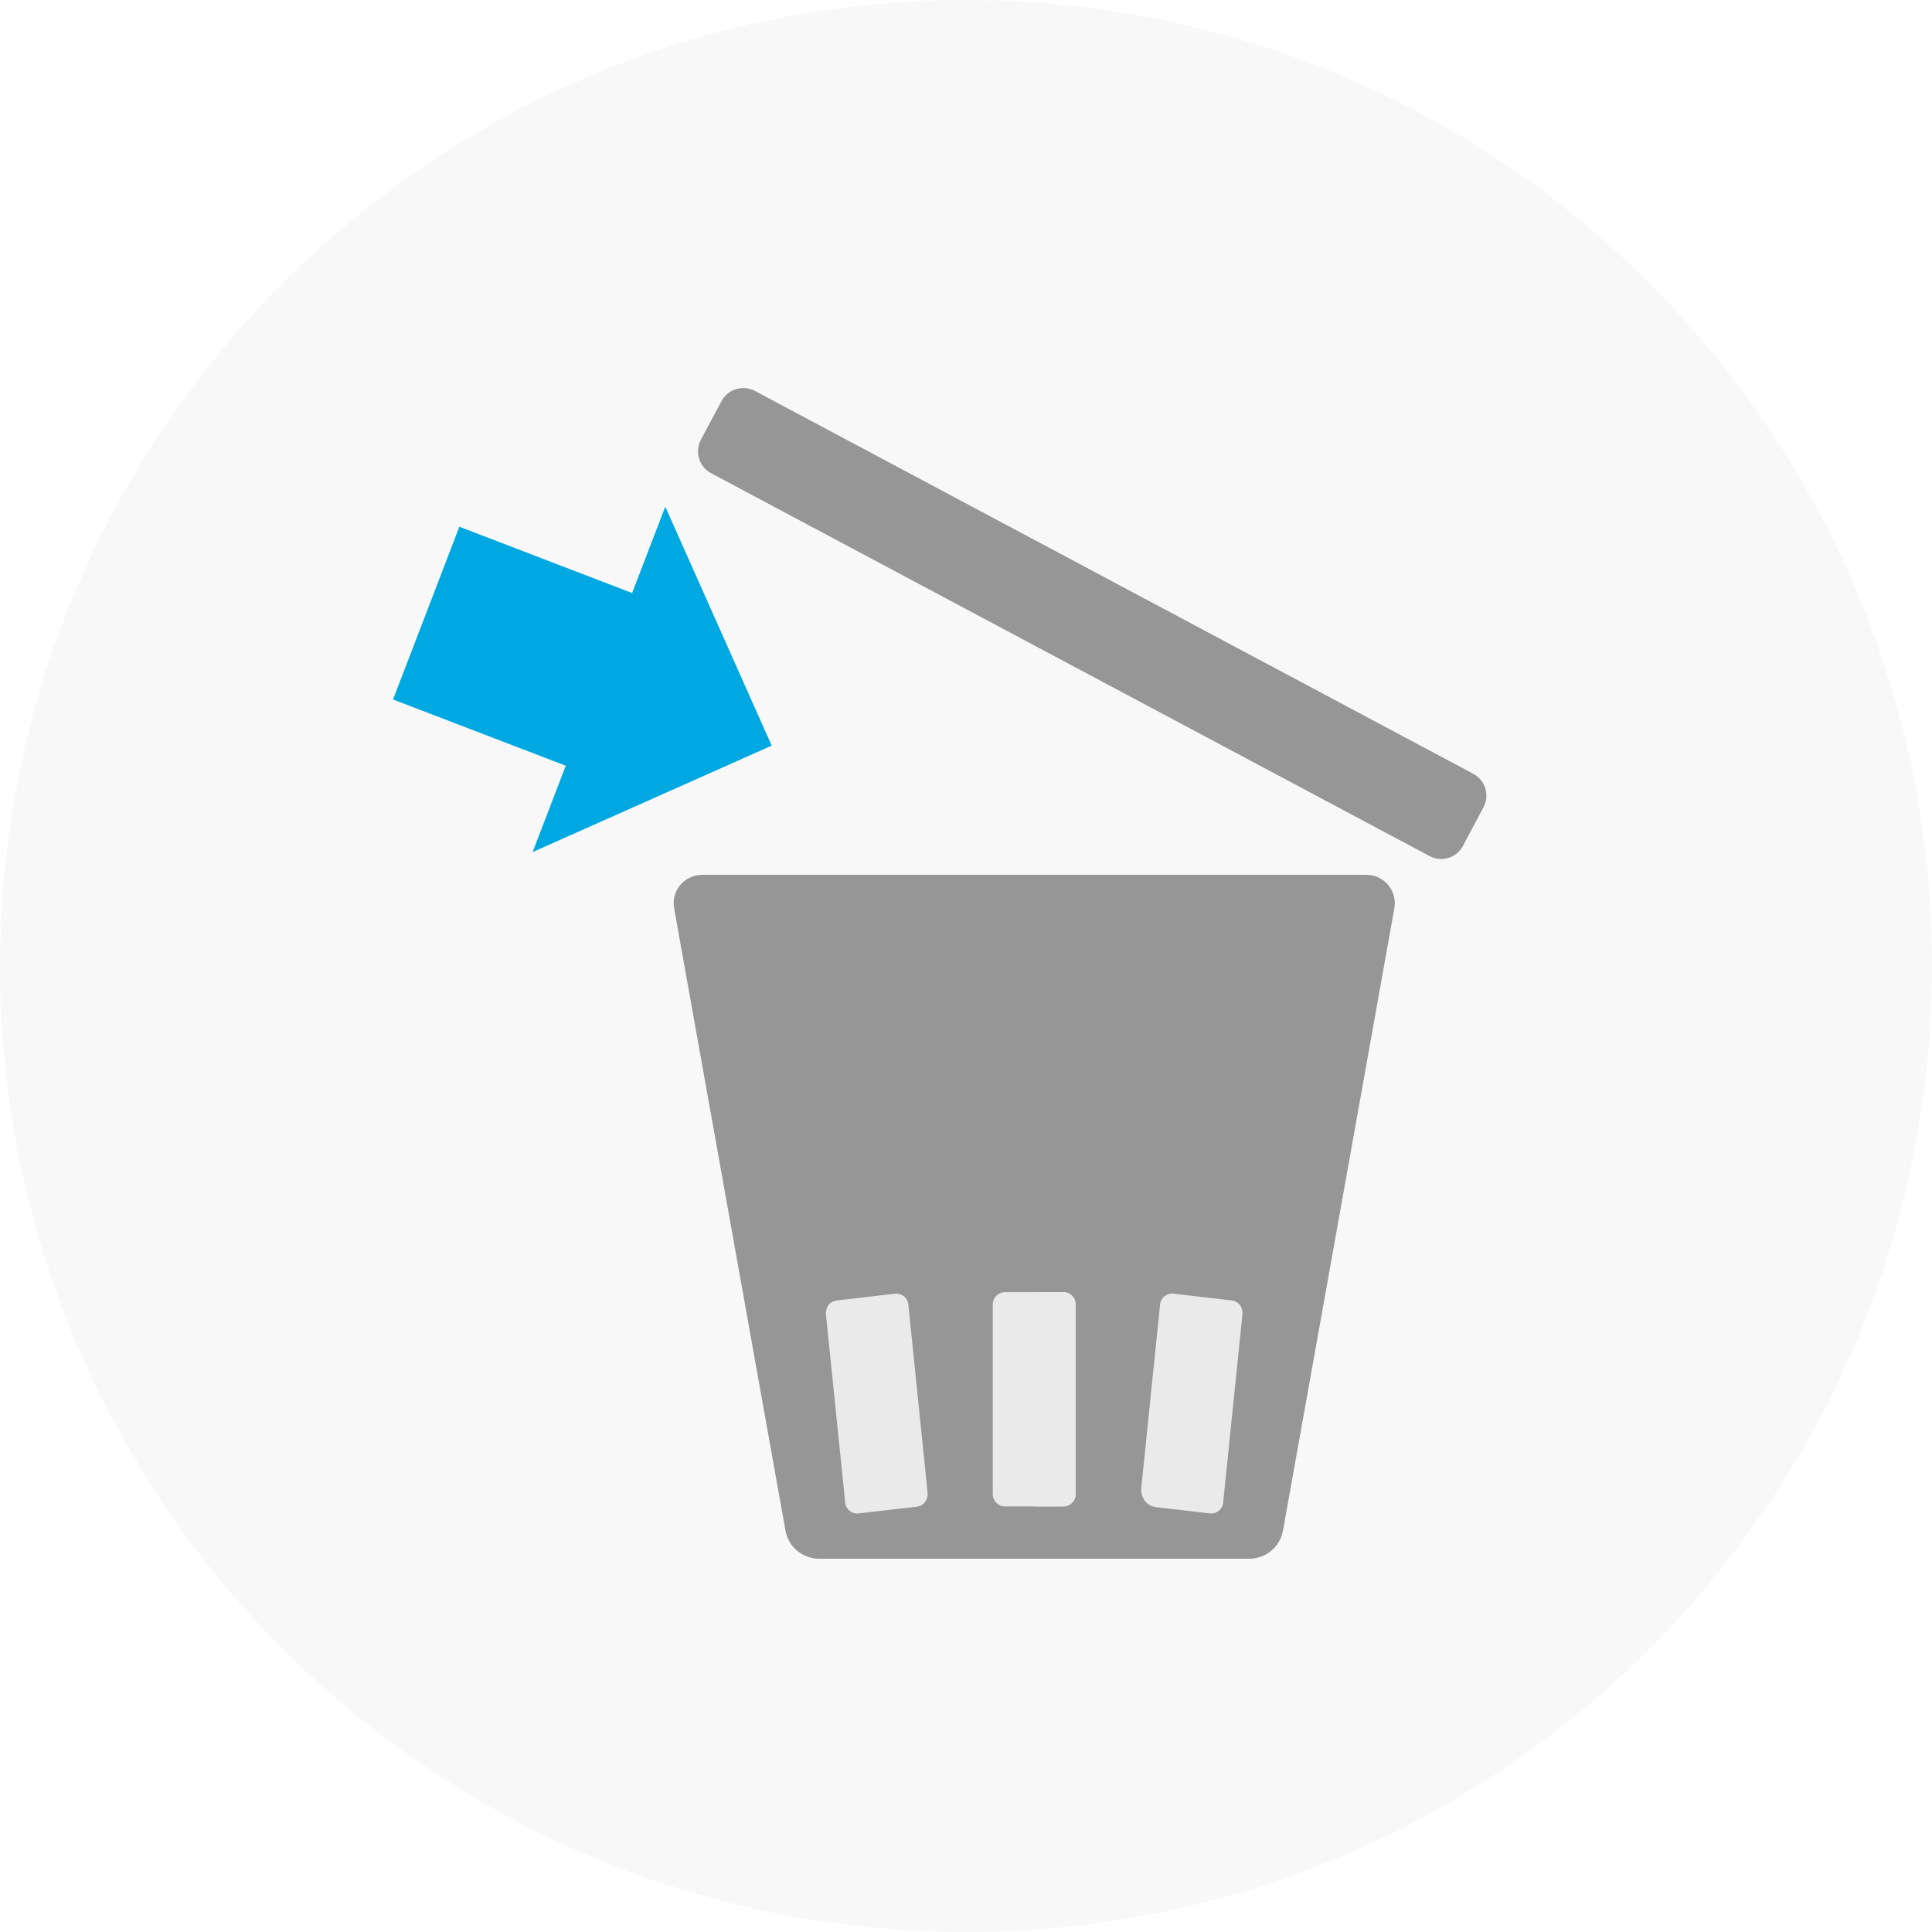
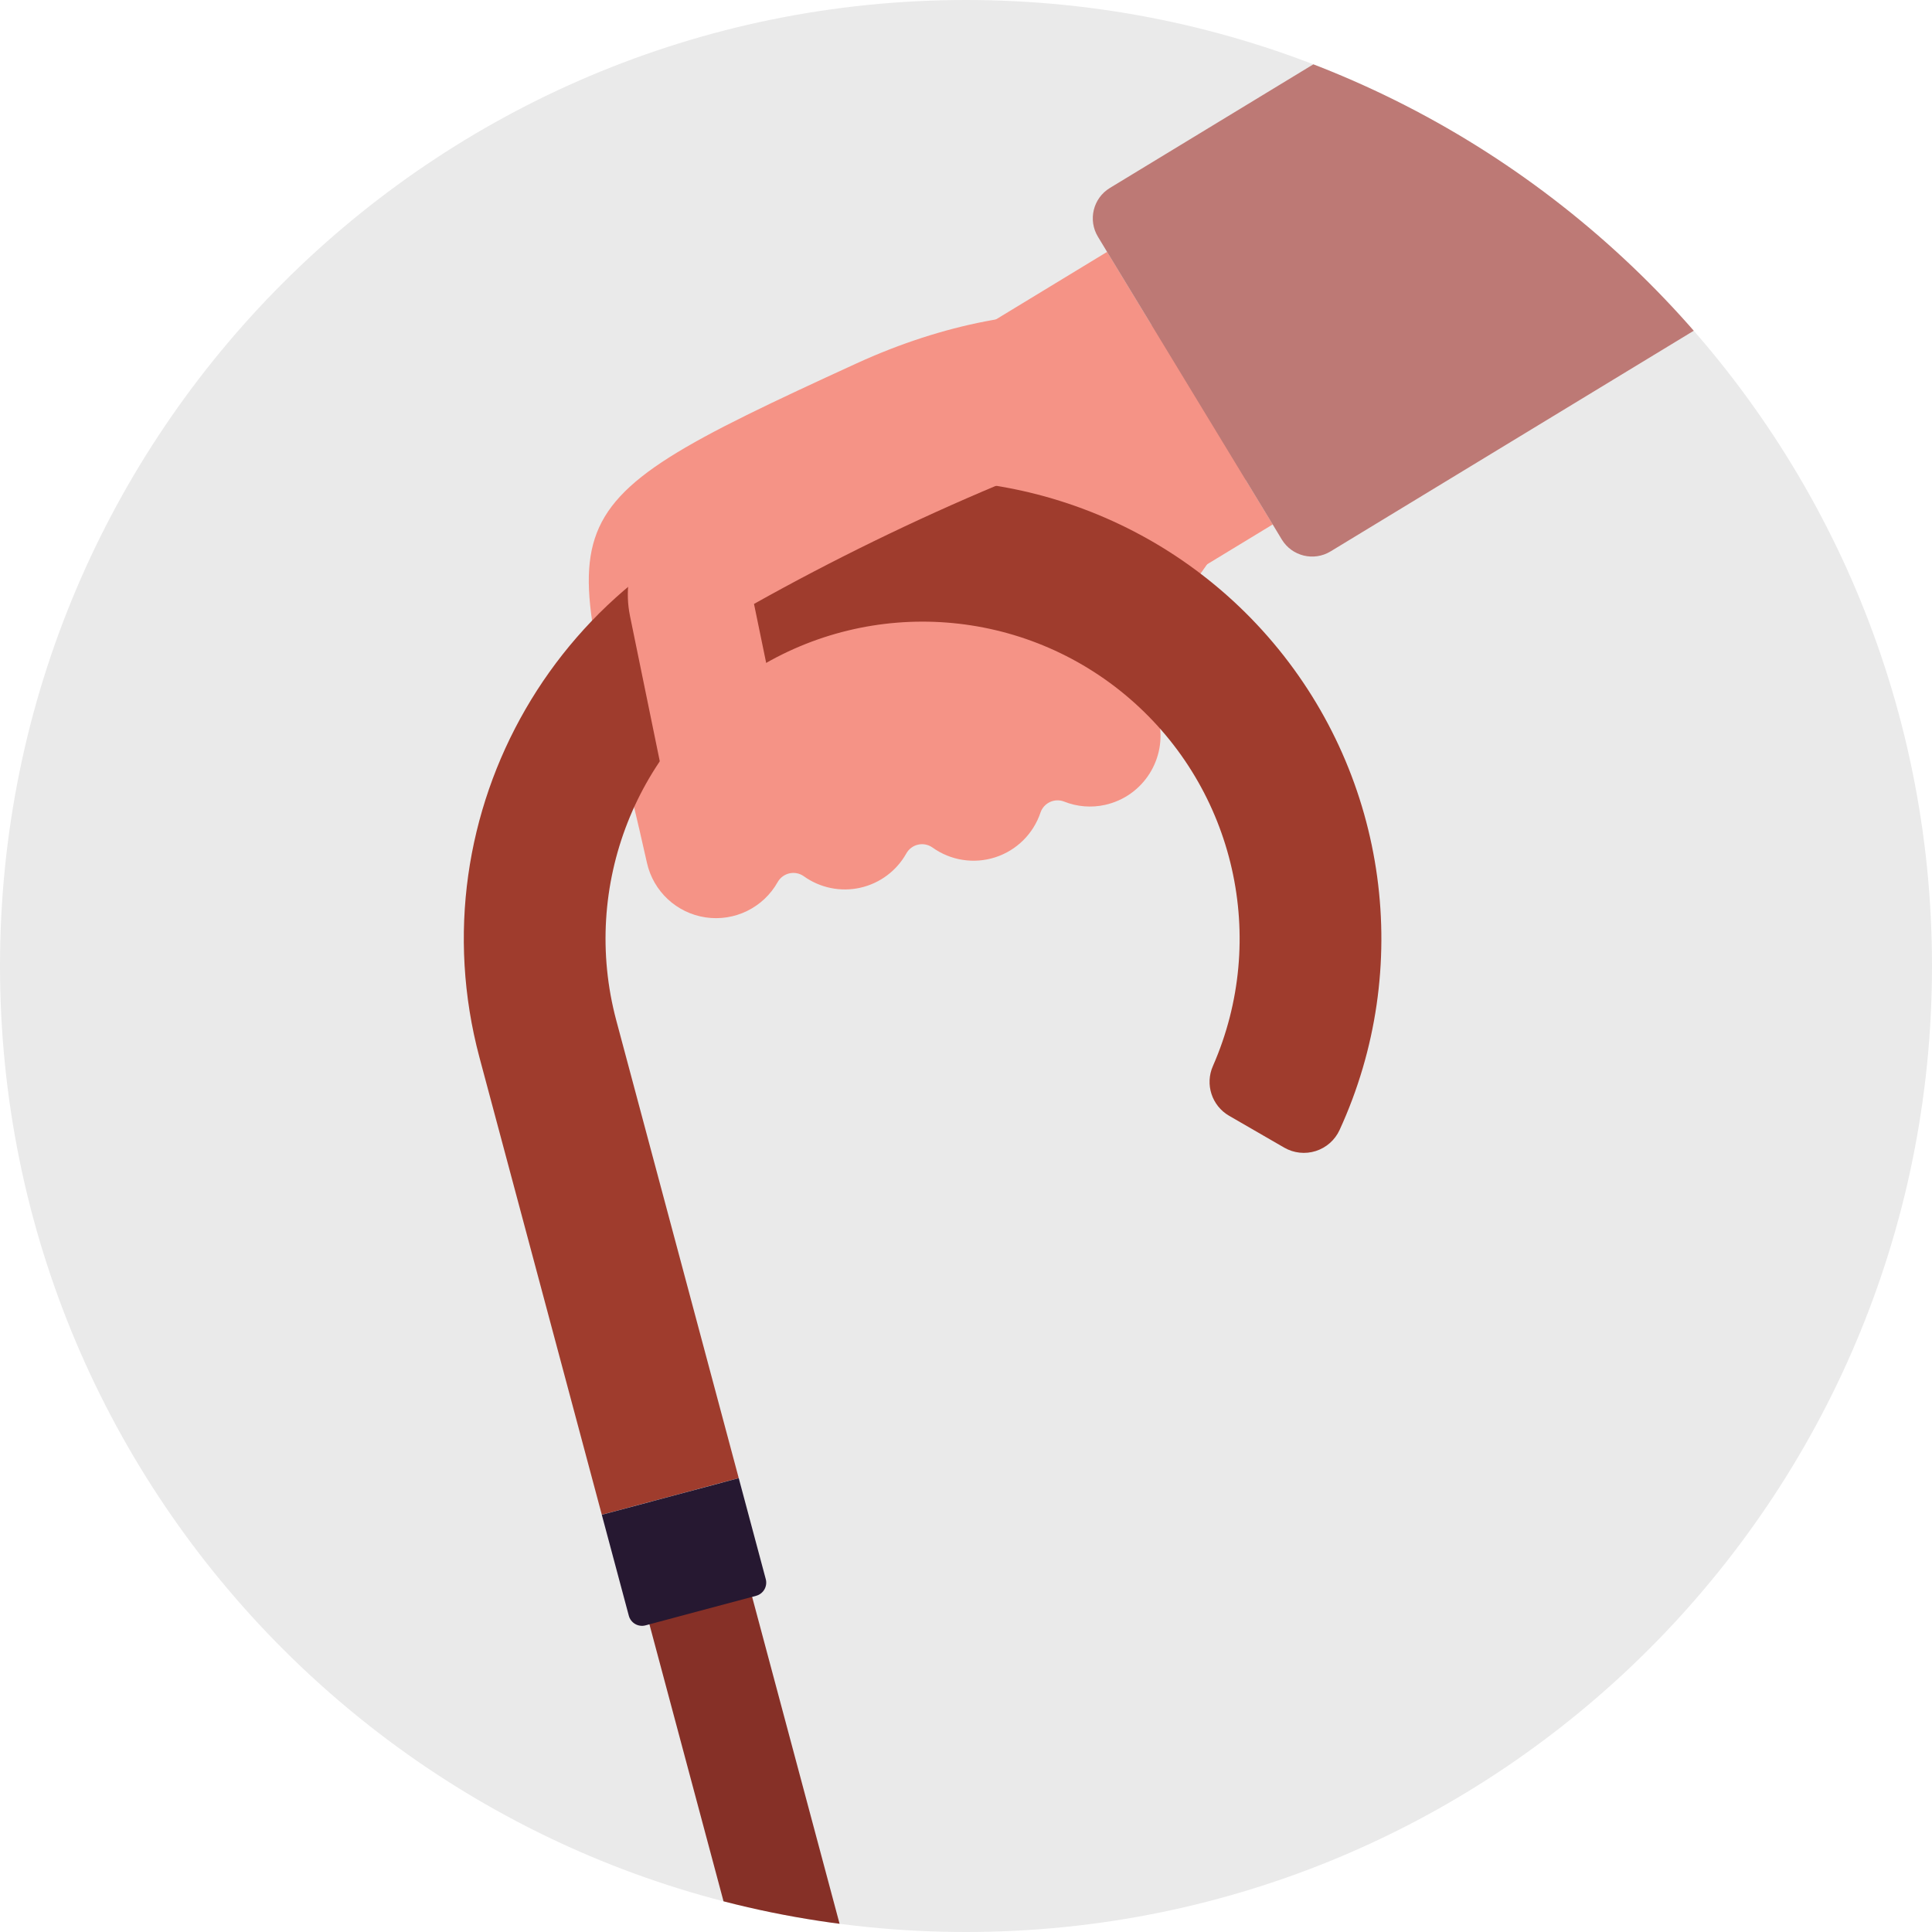
<svg xmlns="http://www.w3.org/2000/svg" width="85" height="85" viewBox="0 0 85 85">
-   <g transform="translate(-239 -1169.023)">
-     <g transform="translate(238.453 1167.965)">
-       <path d="M.547,43.552A42.5,42.5,0,1,0,43.053,1.058h-.006A42.5,42.5,0,0,0,.547,43.552" fill="#f8f8f8" fill-rule="evenodd" />
-     </g>
-     <g transform="translate(-35.025 1151.073)">
-       <g transform="translate(289.278 32.019)">
-         <g transform="translate(3.769 3)">
-           <path d="M343.919,127.235a1.5,1.5,0,0,1-1.474,1.234H323.507a1.5,1.5,0,0,1-1.475-1.234l-4.9-27.386a1.248,1.248,0,0,1,1.228-1.468h29.232a1.248,1.248,0,0,1,1.228,1.468l-4.9,27.386Z" transform="translate(-306.496 -76.961)" fill="#969696" />
-           <g transform="translate(17.314 39.782)">
-             <path d="M364.254,164.13a.542.542,0,0,1-.523.56h-2.6a.542.542,0,0,1-.523-.56v-8.307a.542.542,0,0,1,.523-.56h2.6a.542.542,0,0,1,.523.56v8.307Z" transform="translate(-353.266 -155.264)" fill="#eaeaea" />
-             <path d="M366.255,155.264v9.426h1.3a.542.542,0,0,0,.523-.56v-8.307a.542.542,0,0,0-.523-.56Z" transform="translate(-357.09 -155.264)" fill="#eaeaea" />
-             <path d="M384.447,164.625a.532.532,0,0,1-.577.495l-2.393-.28a.7.7,0,0,1-.481-.282.805.805,0,0,1-.154-.562l.825-8.053a.533.533,0,0,1,.577-.495l2.586.3a.515.515,0,0,1,.351.206.583.583,0,0,1,.111.41l-.846,8.259Z" transform="translate(-366.966 -155.385)" fill="#eaeaea" />
-             <path d="M338.711,164.625a.532.532,0,0,0,.577.495l2.586-.3a.517.517,0,0,0,.351-.206.585.585,0,0,0,.111-.411l-.846-8.258a.533.533,0,0,0-.577-.495l-2.586.3a.513.513,0,0,0-.351.206.582.582,0,0,0-.112.41l.846,8.259Z" transform="translate(-337.862 -155.385)" fill="#eaeaea" />
+   <defs>
+     <clipPath id="clip-path">
+       <circle id="Ellipse_636" data-name="Ellipse 636" cx="42.5" cy="42.5" r="42.5" fill="none" />
+     </clipPath>
+   </defs>
+   <g id="Group_13708" data-name="Group 13708" transform="translate(-4.866 -8.997)">
+     <circle id="Ellipse_635" data-name="Ellipse 635" cx="42.5" cy="42.5" r="42.5" transform="translate(4.866 8.997)" fill="#eaeaea" />
+     <g id="Group_13707" data-name="Group 13707" transform="translate(4.866 8.997)">
+       <g id="Group_13706" data-name="Group 13706" clip-path="url(#clip-path)">
+         <g id="Group_13705" data-name="Group 13705" transform="translate(20.403 -229.981)">
+           <g id="Group_13693" data-name="Group 13693" transform="translate(0 114.845)">
+             <path id="Path_123915" data-name="Path 123915" d="M109.325,42.331a7.016,7.016,0,1,0,7.287,11.991l6.609-4.016-7.287-11.991Z" transform="translate(-87.628 87.902)" fill="#f59386" />
+             <g id="Group_13692" data-name="Group 13692" transform="translate(0 128.914)">
+               <path id="Path_123916" data-name="Path 123916" d="M80.31,68.425a3.113,3.113,0,0,0,5.752.852.793.793,0,0,1,1.15-.258,3.1,3.1,0,0,0,4.512-1.006.792.792,0,0,1,1.15-.257,3.105,3.105,0,0,0,4.751-1.538.793.793,0,0,1,1.042-.483,3.056,3.056,0,0,0,1.8.144,3.116,3.116,0,0,0,2.364-3.721l-.51-2.285a2.326,2.326,0,0,1,.612-2.137c3.094-3.146,4.585-6.7,3.573-9.488-1.644-4.531-9.243-5.335-16.973-1.792C74.6,53.3,76.831,52.83,80.31,68.425Z" transform="translate(-72.251 -44.246)" fill="#f59386" />
+               <g id="Group_13690" data-name="Group 13690" transform="translate(0 7.33)">
+                 <g id="Group_13689" data-name="Group 13689" transform="translate(8.043 48.675)">
+                   <rect id="Rectangle_4390" data-name="Rectangle 4390" width="4.677" height="214.399" transform="translate(0 1.209) rotate(-14.977)" fill="#863027" />
+                 </g>
+                 <rect id="Rectangle_4391" data-name="Rectangle 4391" width="6.236" height="7.275" rx="1.565" transform="matrix(0.966, -0.258, 0.258, 0.966, 61.674, 253.372)" fill="#261831" />
+                 <path id="Path_123917" data-name="Path 123917" d="M80.623,61.055A20.207,20.207,0,0,0,66.341,85.77L71.727,105.9l6.024-1.611L72.365,84.158a13.948,13.948,0,1,1,26.249,2,1.724,1.724,0,0,0,.714,2.192l2.423,1.4a1.73,1.73,0,0,0,2.434-.774,20.186,20.186,0,0,0-23.562-27.92Z" transform="translate(-65.653 -60.367)" fill="#9f3c2d" />
+                 <path id="Path_123918" data-name="Path 123918" d="M79.012,158.58l1.188,4.44a.6.6,0,0,0,.736.425l4.864-1.3a.6.6,0,0,0,.425-.736l-1.188-4.44Z" transform="translate(-72.938 -113.044)" fill="#261831" />
+               </g>
+               <g id="Group_13691" data-name="Group 13691" transform="translate(7.219 2.166)">
+                 <path id="Path_123919" data-name="Path 123919" d="M86.776,69.824a4.078,4.078,0,0,1-3.839-3.256l-1.315-6.413a4.7,4.7,0,0,1,2.4-5.079c10.473-5.529,12.068-5.885,12.593-6a2.728,2.728,0,0,1,1.2,5.323,106.066,106.066,0,0,0-10.735,5.235L87.94,63.8l6.186-2.7a2.728,2.728,0,0,1,2.18,5l-7.754,3.378A4.053,4.053,0,0,1,86.776,69.824Z" transform="translate(-81.529 -49.008)" fill="#f59386" />
+               </g>
+             </g>
+             <path id="Path_123920" data-name="Path 123920" d="M204.585-161.579l-1.539-68.554a9.24,9.24,0,0,0-1.355-4.632,9.387,9.387,0,0,0-8.207-4.5,9.351,9.351,0,0,0-9.14,9.548l1.539,68.554a16.63,16.63,0,0,1-7.959,14.524l-50.654,30.779a1.563,1.563,0,0,0-.524,2.148l.4.662,7.287,11.992.4.663a1.562,1.562,0,0,0,2.147.524L187.64-130.65A35.382,35.382,0,0,0,204.585-161.579Z" transform="translate(-98.843 239.266)" fill="#bd7975" />
          </g>
-           <path d="M354.1,52.154a1.089,1.089,0,0,1-1.467.466L321,35.763a1.089,1.089,0,0,1-.431-1.477l.894-1.677a1.089,1.089,0,0,1,1.467-.466L354.558,49a1.09,1.09,0,0,1,.431,1.478l-.894,1.677Z" transform="translate(-308.749 -32.019)" fill="#969696" />
-         </g>
-         <path d="M392.135,68.471l-18.684-9.958Z" transform="translate(-339.936 -48.408)" fill="#005d55" />
-         <g transform="matrix(0.914, -0.407, 0.407, 0.914, -0.304, 11.443)">
-           <path d="M303.663,62.826H292.155l2.877-2.877L289.278,54.2l5.754-5.754,5.754,5.754,2.877-2.877Z" transform="translate(-289.278 -48.442)" fill="#00a8e1" />
+           <g id="Group_13694" data-name="Group 13694" transform="translate(67.444 252.782)">
+             <path id="Path_123921" data-name="Path 123921" d="M293.487,565.188a9.354,9.354,0,1,0,17.637-6.242l-3.392-9.583-17.637,6.242Z" transform="translate(-255.485 -328.708)" fill="#372a45" />
+             <path id="Path_123922" data-name="Path 123922" d="M245.723,64.3A12.463,12.463,0,0,0,231.2,74.288l-14.982,80.751a134.245,134.245,0,0,0,5.441,69.157l23.488,66.362a1.556,1.556,0,0,0,1.985.947l1.458-.517,17.637-6.242,1.488-.526a1.556,1.556,0,0,0,.947-1.985l-23.488-66.362a109.213,109.213,0,0,1-4.425-56.286l14.967-80.746A12.473,12.473,0,0,0,245.723,64.3Z" transform="translate(-213.979 -64.092)" fill="#6d6f95" />
+             <path id="Path_123923" data-name="Path 123923" d="M288.857,568.609a1.369,1.369,0,0,0-1.913.21,11.657,11.657,0,0,0-1.332,2.138c-1.269,2.538-2,2.745-5.885,4.072-3.241,1.108-7.258-5.074-11.962-5.954a5.291,5.291,0,0,0-3.526.565c-10.391,5.707-16.367,14.611-18.095,23.232a3.762,3.762,0,0,0,1.5,3.832,4.98,4.98,0,0,0,4.525.575l37.39-12.786a7.978,7.978,0,0,0,4.675-4.075,6.02,6.02,0,0,0-.166-5.612A21.831,21.831,0,0,0,288.857,568.609Z" transform="translate(-231.476 -339.042)" fill="#982b1c" />
+           </g>
+           <g id="Group_13695" data-name="Group 13695" transform="translate(128.226 255.199)">
+             <path id="Path_123924" data-name="Path 123924" d="M388.579,587.784a9.354,9.354,0,1,0,18.664-1.293l-.7-10.141-18.664,1.293Z" transform="translate(-369.586 -345.842)" fill="#372a45" />
+             <path id="Path_123925" data-name="Path 123925" d="M359.263,69.438a12.48,12.48,0,0,0-11.581,13.305l15.042,217.13a1.555,1.555,0,0,0,1.659,1.444l1.559-.108,18.664-1.293,1.559-.108a1.555,1.555,0,0,0,1.444-1.659L372.567,81.019A12.489,12.489,0,0,0,359.263,69.438Z" transform="translate(-347.652 -69.408)" fill="#6d6f95" />
+             <path id="Path_123926" data-name="Path 123926" d="M388.09,592.89a.721.721,0,0,0-1.325-.016c-.428.964-1.39,1.9-3.512,1.9-4.128,0-3.019-8.174-14.335-9.127a8.608,8.608,0,0,0-4.262.729,28.474,28.474,0,0,0-14.027,14.512,4.748,4.748,0,0,0,.14,4.114,3.6,3.6,0,0,0,3.135,2.008H384.15a5.484,5.484,0,0,0,4.394-2.343,7.285,7.285,0,0,0,1.27-5.364A27.568,27.568,0,0,0,388.09,592.89Z" transform="translate(-349.056 -350.893)" fill="#982b1c" />
+           </g>
+           <path id="Path_123927" data-name="Path 123927" d="M308.932-250.782c5.985-2.255,13.9-2.634,30.154-1.324,8.78.708,14.025,2.4,17.09,4.349,0,0,.7,29.024-25.909,26.88S308.932-250.782,308.932-250.782Z" transform="translate(-198.081 361.522)" fill="#d89a92" />
+           <g id="Group_13696" data-name="Group 13696" transform="translate(118.007 67.639)">
+             <path id="Path_123928" data-name="Path 123928" d="M340.036-273.854a12.261,12.261,0,0,1-10-10.768l-4.788-44.9a12.258,12.258,0,0,1,10.888-13.493,12.248,12.248,0,0,1,13.492,10.893l4.788,44.9a12.257,12.257,0,0,1-10.888,13.493A12.3,12.3,0,0,1,340.036-273.854Z" transform="translate(-325.178 343.082)" fill="#ef7376" />
+           </g>
+           <path id="Path_123929" data-name="Path 123929" d="M287.888-75.048c-15.8-1.273-25.146-5.374-29.4-12.9-3.844-6.795-3.124-15.687-2.364-25.1l.04-.495a64.926,64.926,0,0,1,1.817-9.187c2.495-10.35,6.266-25.989,2.755-48.786-2.264-14.686-1.583-31.786-.19-42.892a27.335,27.335,0,0,0-3.115-16.547c-.124-.23-.239-.468-.341-.712a7.74,7.74,0,0,1-.03-5.965,7.748,7.748,0,0,1,4.2-4.24c9.84-4.112,26.608-5.688,44.856-4.218,18.181,1.465,33.88,5.584,43.07,11.3a7.75,7.75,0,0,1,3.467,4.858,7.742,7.742,0,0,1-.984,5.884,7.839,7.839,0,0,1-1.465,1.727,27.314,27.314,0,0,0-8.642,14.53c-2.781,12.175-10.191,26.085-18.871,41.692-11.442,20.578-5.821,38.122-2.8,47.548.563,1.756,1.007,3.143,1.246,4.254,2.026,9.413,1.595,22.431-5.686,30.739C309.612-76.909,300.341-74.044,287.888-75.048Z" transform="translate(-169.185 358.128)" fill="#2d1e39" />
+           <path id="Path_123930" data-name="Path 123930" d="M252.522,19.8a42.245,42.245,0,0,0-1.5,8.241l-.04.494c-.79,9.782-1.537,19.022,2.66,26.441,4.676,8.268,14.607,12.744,31.252,14.085,13.23,1.066,23.156-2.064,29.5-9.3,9.884-11.276,7.257-27.936,6.215-32.772a53.05,53.05,0,0,0-2.058-7.1c-.061-.167-.12-.335-.176-.5a1.557,1.557,0,0,0-1.35-1.054l-61.507-4.956a1.555,1.555,0,0,0-1.639,1.195C253.467,16.32,253.02,18.067,252.522,19.8Z" transform="translate(-166.376 216.353)" fill="#6d6f95" />
+           <g id="Group_13698" data-name="Group 13698" transform="translate(84.865 232.871)">
+             <path id="Rectangle_4392" data-name="Rectangle 4392" d="M1.5,0H6.963a1.5,1.5,0,0,1,1.5,1.5V6.843a1.5,1.5,0,0,1-1.5,1.5H1.5A1.5,1.5,0,0,1,0,6.845V1.5A1.5,1.5,0,0,1,1.5,0Z" transform="translate(18.292 10.722) rotate(-85.394)" fill="#982b1c" />
+             <path id="Path_123931" data-name="Path 123931" d="M278.614,24.62a2.982,2.982,0,0,1,.212-.854l-7.968-.642-.709,8.806,7.967.642a2.986,2.986,0,0,1-.072-.877Z" transform="translate(-262.029 -21.841)" fill="#982b1c" />
+             <path id="Path_123932" data-name="Path 123932" d="M346.012,38.043l19.774,1.593-1.365-8.973-17.7-1.426Z" transform="translate(-303.397 -25.175)" fill="#982b1c" />
+             <path id="Path_123933" data-name="Path 123933" d="M394.893,41.913l4.529.365c-.172-1.467-.379-2.737-.566-3.72-.064-.334-.125-.636-.182-.9-.2-.916-.436-1.829-.691-2.74-.155-.553-.311-1.107-.481-1.658h0l-3.974-.32Z" transform="translate(-329.307 -27.194)" fill="#982b1c" />
+             <path id="Path_123934" data-name="Path 123934" d="M315.8,34.738a2.977,2.977,0,0,1-.212.854l9.947.8.709-8.806-9.946-.8a2.971,2.971,0,0,1,.072.877Z" transform="translate(-286.809 -23.838)" fill="#982b1c" />
+             <path id="Path_123935" data-name="Path 123935" d="M258.009,22.21l-3.751-.3c-.221.853-.442,1.7-.686,2.55-.256.893-.473,1.8-.67,2.71-.05.228-.1.455-.143.684-.182.915-.346,1.834-.468,2.76h0l5.009.4Z" transform="translate(-252.291 -21.178)" fill="#982b1c" />
+             <g id="Group_13697" data-name="Group 13697" transform="translate(16.007 0)">
+               <path id="Path_123936" data-name="Path 123936" d="M300.271,32.057a2.981,2.981,0,0,0,.212-.854l.57-7.075a2.974,2.974,0,0,0-.072-.877,3.014,3.014,0,0,0-2.7-2.377l-6.958-.561a3.014,3.014,0,0,0-3.042,1.915,2.98,2.98,0,0,0-.212.854l-.57,7.075a3.081,3.081,0,0,0,2.769,3.253l6.958.561A3.014,3.014,0,0,0,300.271,32.057Zm-10.437-1.712.57-7.075a.683.683,0,0,1,.735-.626l6.958.561a.683.683,0,0,1,.625.736l-.57,7.075a.683.683,0,0,1-.734.625l-6.958-.561A.683.683,0,0,1,289.834,30.345Z" transform="translate(-287.495 -20.303)" fill="#c9d3ec" />
+             </g>
+           </g>
+           <g id="Group_13700" data-name="Group 13700" transform="translate(79.599 110.546)">
+             <path id="Path_123937" data-name="Path 123937" d="M257.194-139.878v-.015c-.559-1.8-2.615-9.08-3.92-22.777-.591-6.257-1.013-13.83-1.069-22.844-.152-25.492,2.345-40.369,3.376-45.4a4.162,4.162,0,0,1,2.169-2.844c1.372-.718,3.426-1.757,5.7-2.778l-.331-.746-1.877-2.529a1.573,1.573,0,0,1,.3-2.2c3.685-2.831,6.621-4.909,10.315-6.3-1.986.184-3.96.416-5.922.712-7.679,1.149-17.333,2.357-19.144,11.44-1.51,7.48,2.587,14.864,1.638,22.374-3.326,26.429.531,43.3,1.253,51.42a102.849,102.849,0,0,1-.909,25.641s-3.291,12.889-5.679,23.113a114.328,114.328,0,0,0-2.383,16.6,1.336,1.336,0,0,0,1.225,1.432l2.1.17,3.994.321.047,0c.7.056,8.079.291,8.484-14.832C256.728-116.235,256.894-127.218,257.194-139.878Z" transform="translate(-240.709 248.497)" fill="#c9877f" />
+             <path id="Path_123938" data-name="Path 123938" d="M385.283-202.2c1.823-7.861,10.264-13.235,10.375-21.609.125-9.7-11.328-12.956-18.773-15.293-3.173-.991-6.4-1.845-9.647-2.56,4.508,2.866,4.355,6.326,3.83,8.176a2.3,2.3,0,0,1-1.646,1.6l-8.5,2.224c1.512,1.42,2.89,2.767,3.862,3.705a2.323,2.323,0,0,1,.33,2.889c-2.061,3.259-7.372,12.091-16.634,30.568-11.757,23.422-16.728,55.993-17.18,59.085v.015c-1.136,13.908-1.9,25.561-2.14,29.468-.6,9.728.747,15.185,10.942,16.007l23.3,1.877,2.492.2a1.335,1.335,0,0,0,1.434-1.178c1.135-9.774-.545-19.907-3.694-29.27-2.846-8.738-8.151-25.011,2.451-43.817C374.877-175.747,382.4-189.7,385.283-202.2Z" transform="translate(-288.875 244.873)" fill="#c9877f" />
+             <g id="Group_13699" data-name="Group 13699" transform="translate(11.49)">
+               <path id="Path_123939" data-name="Path 123939" d="M285.639-248.534c-3.694,1.392-6.63,3.47-10.315,6.3a1.574,1.574,0,0,0-.3,2.2l1.877,2.529.331.746c-2.272,1.021-4.327,2.06-5.7,2.778a4.162,4.162,0,0,0-2.169,2.844c-1.031,5.032-3.528,19.909-3.376,45.4.055,9.014.477,16.587,1.069,22.844,1.3,13.7,3.362,20.98,3.92,22.777.464-19.155,1.252-42.131,2.8-58.633,1.524-16.191,4.7-31.17,9.755-40.507,2.681-4.98,5.894-8.357,9.662-9.458C289.743-248.739,287.048-248.677,285.639-248.534Z" transform="translate(-265.979 248.72)" fill="#d89a92" />
+               <path id="Path_123940" data-name="Path 123940" d="M369.948-243.429c-2.6-.572-5.843-1.06-9.41-1.471,1.48.7,2.791,2.309.242,5.972-.584.844-1.278,1.883-2.066,3.118-5.058,7.835-13.794,23.274-17.775,41.425-2.751,12.588-5.254,38.414-6.929,59.207.452-3.092,5.423-35.663,17.18-59.085,9.262-18.477,14.573-27.309,16.634-30.568a2.323,2.323,0,0,0-.33-2.889c-.973-.939-2.35-2.285-3.862-3.705l8.5-2.224a2.3,2.3,0,0,0,1.646-1.6C374.3-237.1,374.456-240.563,369.948-243.429Z" transform="translate(-303.076 246.637)" fill="#d89a92" />
+             </g>
+           </g>
+           <path id="Path_123941" data-name="Path 123941" d="M354.472-268.013c.131-1.2-1.563-2.226-4.546-2.873.159,1.487.281,2.636.322,3.022.161,1.5-4.353,3.624-12.055,4.192s-12.254-.93-12.452-2.487c-.05-.4-.172-1.526-.327-2.989a8.483,8.483,0,0,0-3.48,2.088,1.692,1.692,0,0,0-.427,1.094h-.019l-.042,10.264h.017c-.009,2.043,4.937,3.585,12.321,3.616,8.635.036,17.623-2.005,20.074-4.559a1.79,1.79,0,0,0,.576-1.186h.021l.042-10.183Z" transform="translate(-205.137 371.353)" fill="#372a45" />
+           <g id="Group_13703" data-name="Group 13703" transform="translate(84.329)">
+             <g id="Group_13702" data-name="Group 13702" transform="translate(1.825 16.33)">
+               <path id="Path_123942" data-name="Path 123942" d="M333.585-423.331c-1.029-19.126-19.366-33.689-40.958-32.527a42.93,42.93,0,0,0-9.477,1.588,40.2,40.2,0,0,0-22.472,16.1,34.527,34.527,0,0,0-4.922,12.4c-1.115,5.523-.471,10.97-.168,16.6.277,5.16.076,10.567.928,15.675a32.063,32.063,0,0,0,15.6,22.289c9.607,5.489,21.534,2.107,30.812-2.474a59.313,59.313,0,0,0,22.54-19.625,49.539,49.539,0,0,0,8.155-29.076Q333.61-422.857,333.585-423.331Z" transform="translate(-255.126 455.923)" fill="#f59386" />
+               <path id="Path_123943" data-name="Path 123943" d="M397.055-371.221c-3.347-.441-6.871,4.1-7.872,10.149s.9,11.3,4.248,11.741,6.872-4.105,7.873-10.15S400.4-370.783,397.055-371.221Z" transform="translate(-328.082 409.752)" fill="#ef7376" />
+               <g id="Group_13701" data-name="Group 13701" transform="translate(1.894 38.486)">
+                 <path id="Path_123944" data-name="Path 123944" d="M308.5-315.673c-.093.155-2.357,3.753-8.9,4.105-6.521.351-9.163-2.961-9.288-3.123a1.227,1.227,0,0,0-1.711-.25,1.227,1.227,0,0,0-.255,1.716c.137.185,3.454,4.532,11.386,4.105s10.759-5.1,10.876-5.3a1.222,1.222,0,0,0-.432-1.668A1.228,1.228,0,0,0,308.5-315.673Z" transform="translate(-275.006 341.282)" fill="#d3666d" />
+                 <path id="Path_123945" data-name="Path 123945" d="M271.913-346.762l.088,1.634a2.4,2.4,0,0,0,2.52,2.263h0a2.4,2.4,0,0,0,2.263-2.52l-.088-1.633a2.4,2.4,0,0,0-2.522-2.264A2.394,2.394,0,0,0,271.913-346.762Z" transform="translate(-266.172 359.288)" fill="#3f1933" />
+                 <path id="Path_123946" data-name="Path 123946" d="M342.633-346.529a2.4,2.4,0,0,0,2.262-2.52l-.088-1.634a2.4,2.4,0,0,0-2.521-2.263,2.4,2.4,0,0,0-2.264,2.521l.088,1.631A2.4,2.4,0,0,0,342.633-346.529Z" transform="translate(-303.312 361.286)" fill="#3f1933" />
+                 <path id="Path_123947" data-name="Path 123947" d="M339.339-330.2a2.445,2.445,0,0,0-2.569,2.3,2.458,2.458,0,0,0,2.3,2.592,3.817,3.817,0,0,1,2.507,1.021,2.451,2.451,0,0,0,2.215,1.152,2.455,2.455,0,0,0,1.163-.367,2.452,2.452,0,0,0,.783-3.378C343.864-329.881,339.8-330.179,339.339-330.2Z" transform="translate(-301.538 348.884)" fill="#f17b79" />
+                 <path id="Path_123948" data-name="Path 123948" d="M277.227-324.948a2.458,2.458,0,0,0-2.811-2.031c-.453.074-4.468.806-6.008,3.991a2.452,2.452,0,0,0,1.14,3.275,2.443,2.443,0,0,0,1.2.242,2.451,2.451,0,0,0,2.078-1.382,3.8,3.8,0,0,1,2.387-1.284A2.453,2.453,0,0,0,277.227-324.948Z" transform="translate(-264.129 347.14)" fill="#f17b79" />
+                 <path id="Path_123949" data-name="Path 123949" d="M345.988-369.615c-3.621-2.475-9.658-1.5-10.336-1.376a1.558,1.558,0,0,0-1.264,1.806,1.555,1.555,0,0,0,1.807,1.263c1.491-.261,5.84-.618,8.035.88a1.55,1.55,0,0,0,.962.27,1.557,1.557,0,0,0,1.2-.678A1.558,1.558,0,0,0,345.988-369.615Z" transform="translate(-300.228 371.283)" fill="#3e122d" />
+                 <path id="Path_123950" data-name="Path 123950" d="M269.759-364.643a1.557,1.557,0,0,0,1.658-1.453,1.557,1.557,0,0,0-1.449-1.659c-.684-.048-6.793-.372-10.129,2.477a1.558,1.558,0,0,0-.174,2.2,1.557,1.557,0,0,0,1.27.545,1.549,1.549,0,0,0,.928-.372C263.874-364.623,268.246-364.741,269.759-364.643Z" transform="translate(-259.292 369.378)" fill="#3e122d" />
+               </g>
+             </g>
+             <path id="Path_123951" data-name="Path 123951" d="M327.595-467.073a26.13,26.13,0,0,1,4.522.772,19.682,19.682,0,0,0-10.3-13.045,19.737,19.737,0,0,0-15.018-.831,19.936,19.936,0,0,1,10.615-4.678,26.31,26.31,0,0,0-14.034-2.57,26.28,26.28,0,0,0-10.923,3.6,29.669,29.669,0,0,1,8-5.942,47.263,47.263,0,0,0-27.079,5.985,24.13,24.13,0,0,1,6.92-8.054,27.888,27.888,0,0,0-13.156,4.455,21.754,21.754,0,0,0-9.049,12.306,16.888,16.888,0,0,0-.466,2.588,3.2,3.2,0,0,1-.828,1.847,21.758,21.758,0,0,0-5.316,10.565,21.78,21.78,0,0,0,2.376,14.564,23.164,23.164,0,0,1,7.521-14.019,21.166,21.166,0,0,0,7.8,5.592c3.024,1.367,6.938,3.592,10.339,2.956a20.776,20.776,0,0,0,8.389-4.261,94.918,94.918,0,0,1,8.322-5.522c2.614-1.624,5.459-3.292,8.531-3.082,4.247.3,6.129,4.807,7.561,8.2,1.071,2.5-.14,4.66-1.036,7.144-.953,2.612-1.984,5.2-2.874,7.82-.471,1.415,1.068,2.144,2,2.656,2.882,1.625,1.679,4.8.838,7.449-.347,1.1-.818,1.636-.3,2.8.679,1.587,3.034,3.287,4.054,1.062a15.859,15.859,0,0,1,4.021-5.65,22.636,22.636,0,0,1,6.376-3.669h.016A29.741,29.741,0,0,1,323.6-413.4c11.8-11.729,16.154-29.517,13.957-39.488A23.315,23.315,0,0,0,327.595-467.073Z" transform="translate(-251.112 491.836)" fill="#3e122d" />
+             <path id="Path_123952" data-name="Path 123952" d="M317.533-342.326c.271.985.147.414.418,1.383a17.48,17.48,0,0,1-1.36,12.454c-1.922,3.741-5.464,5.821-9,7.932-3.508,2.109-9.379,5.313-13.386,3.078-1.658-.926-2.9-2.452-4.795-2.927a10.027,10.027,0,0,0-6.535.43c-2.959,1.3-3.555,4.438-7.114,4.739-2.829.23-6.238-2.178-8.4-3.81a23.074,23.074,0,0,1-5.517-5.9,34.811,34.811,0,0,0,2.4,6.928c2.277,5.748,6.374,9.056,12.251,10.926,5.527,1.748,11.5,1.286,17.187.808,4.119-.346,7.691-1.851,11.509-3.164,4.767-1.646,9.953-5.376,12.137-10.052a30.346,30.346,0,0,0,2.4-8.841,46.087,46.087,0,0,0-.087-12.939C319.042-341.548,318.4-341.858,317.533-342.326Z" transform="translate(-256.961 410.309)" fill="#3e122d" />
+           </g>
+           <g id="Group_13704" data-name="Group 13704" transform="translate(120.346 120.702)">
+             <path id="Path_123953" data-name="Path 123953" d="M356.948-60.71a7.026,7.026,0,0,0-6.888,7.141,7.017,7.017,0,0,0,7.141,6.888l7.732-.14L364.68-60.85Z" transform="translate(-341.084 136.118)" fill="#f59386" />
+             <path id="Path_123954" data-name="Path 123954" d="M335.4-98.4a3.119,3.119,0,0,0-3.506,2.673,3.093,3.093,0,0,0,.716,2.429.79.79,0,0,1,.182.619.791.791,0,0,1-.338.55,3.1,3.1,0,0,0-1.333,2.153,3.1,3.1,0,0,0,.715,2.429.792.792,0,0,1,.182.619.791.791,0,0,1-.339.549,3.1,3.1,0,0,0-1.333,2.151,3.109,3.109,0,0,0,1.132,2.839.791.791,0,0,1,.291.552.792.792,0,0,1-.2.592,3.052,3.052,0,0,0-.758,1.639A3.116,3.116,0,0,0,333.49-75.1l2.32.312A2.327,2.327,0,0,1,337.6-73.47c1.881,3.992,4.7,6.619,7.665,6.635,4.82.025,8.2-6.826,7.555-15.3C351.569-98.518,351.238-96.262,335.4-98.4Z" transform="translate(-330.321 156.607)" fill="#f59386" />
+             <path id="Path_123955" data-name="Path 123955" d="M459.657-144.606a16.915,16.915,0,0,0,2.108-8.505,16.952,16.952,0,0,0-2.413-8.423L423.07-221.85a9.373,9.373,0,0,0-12.844-3.2,9.408,9.408,0,0,0-4.53,8.19,9.454,9.454,0,0,0,1.331,4.654l34.706,57.677-58.016,1.047a1.563,1.563,0,0,0-1.535,1.591l.014.776.253,14.029.014.775a1.563,1.563,0,0,0,1.591,1.535l61.086-1.1A16.977,16.977,0,0,0,459.657-144.606Z" transform="translate(-358.601 226.383)" fill="#d19189" />
+           </g>
        </g>
      </g>
    </g>
  </g>
</svg>
